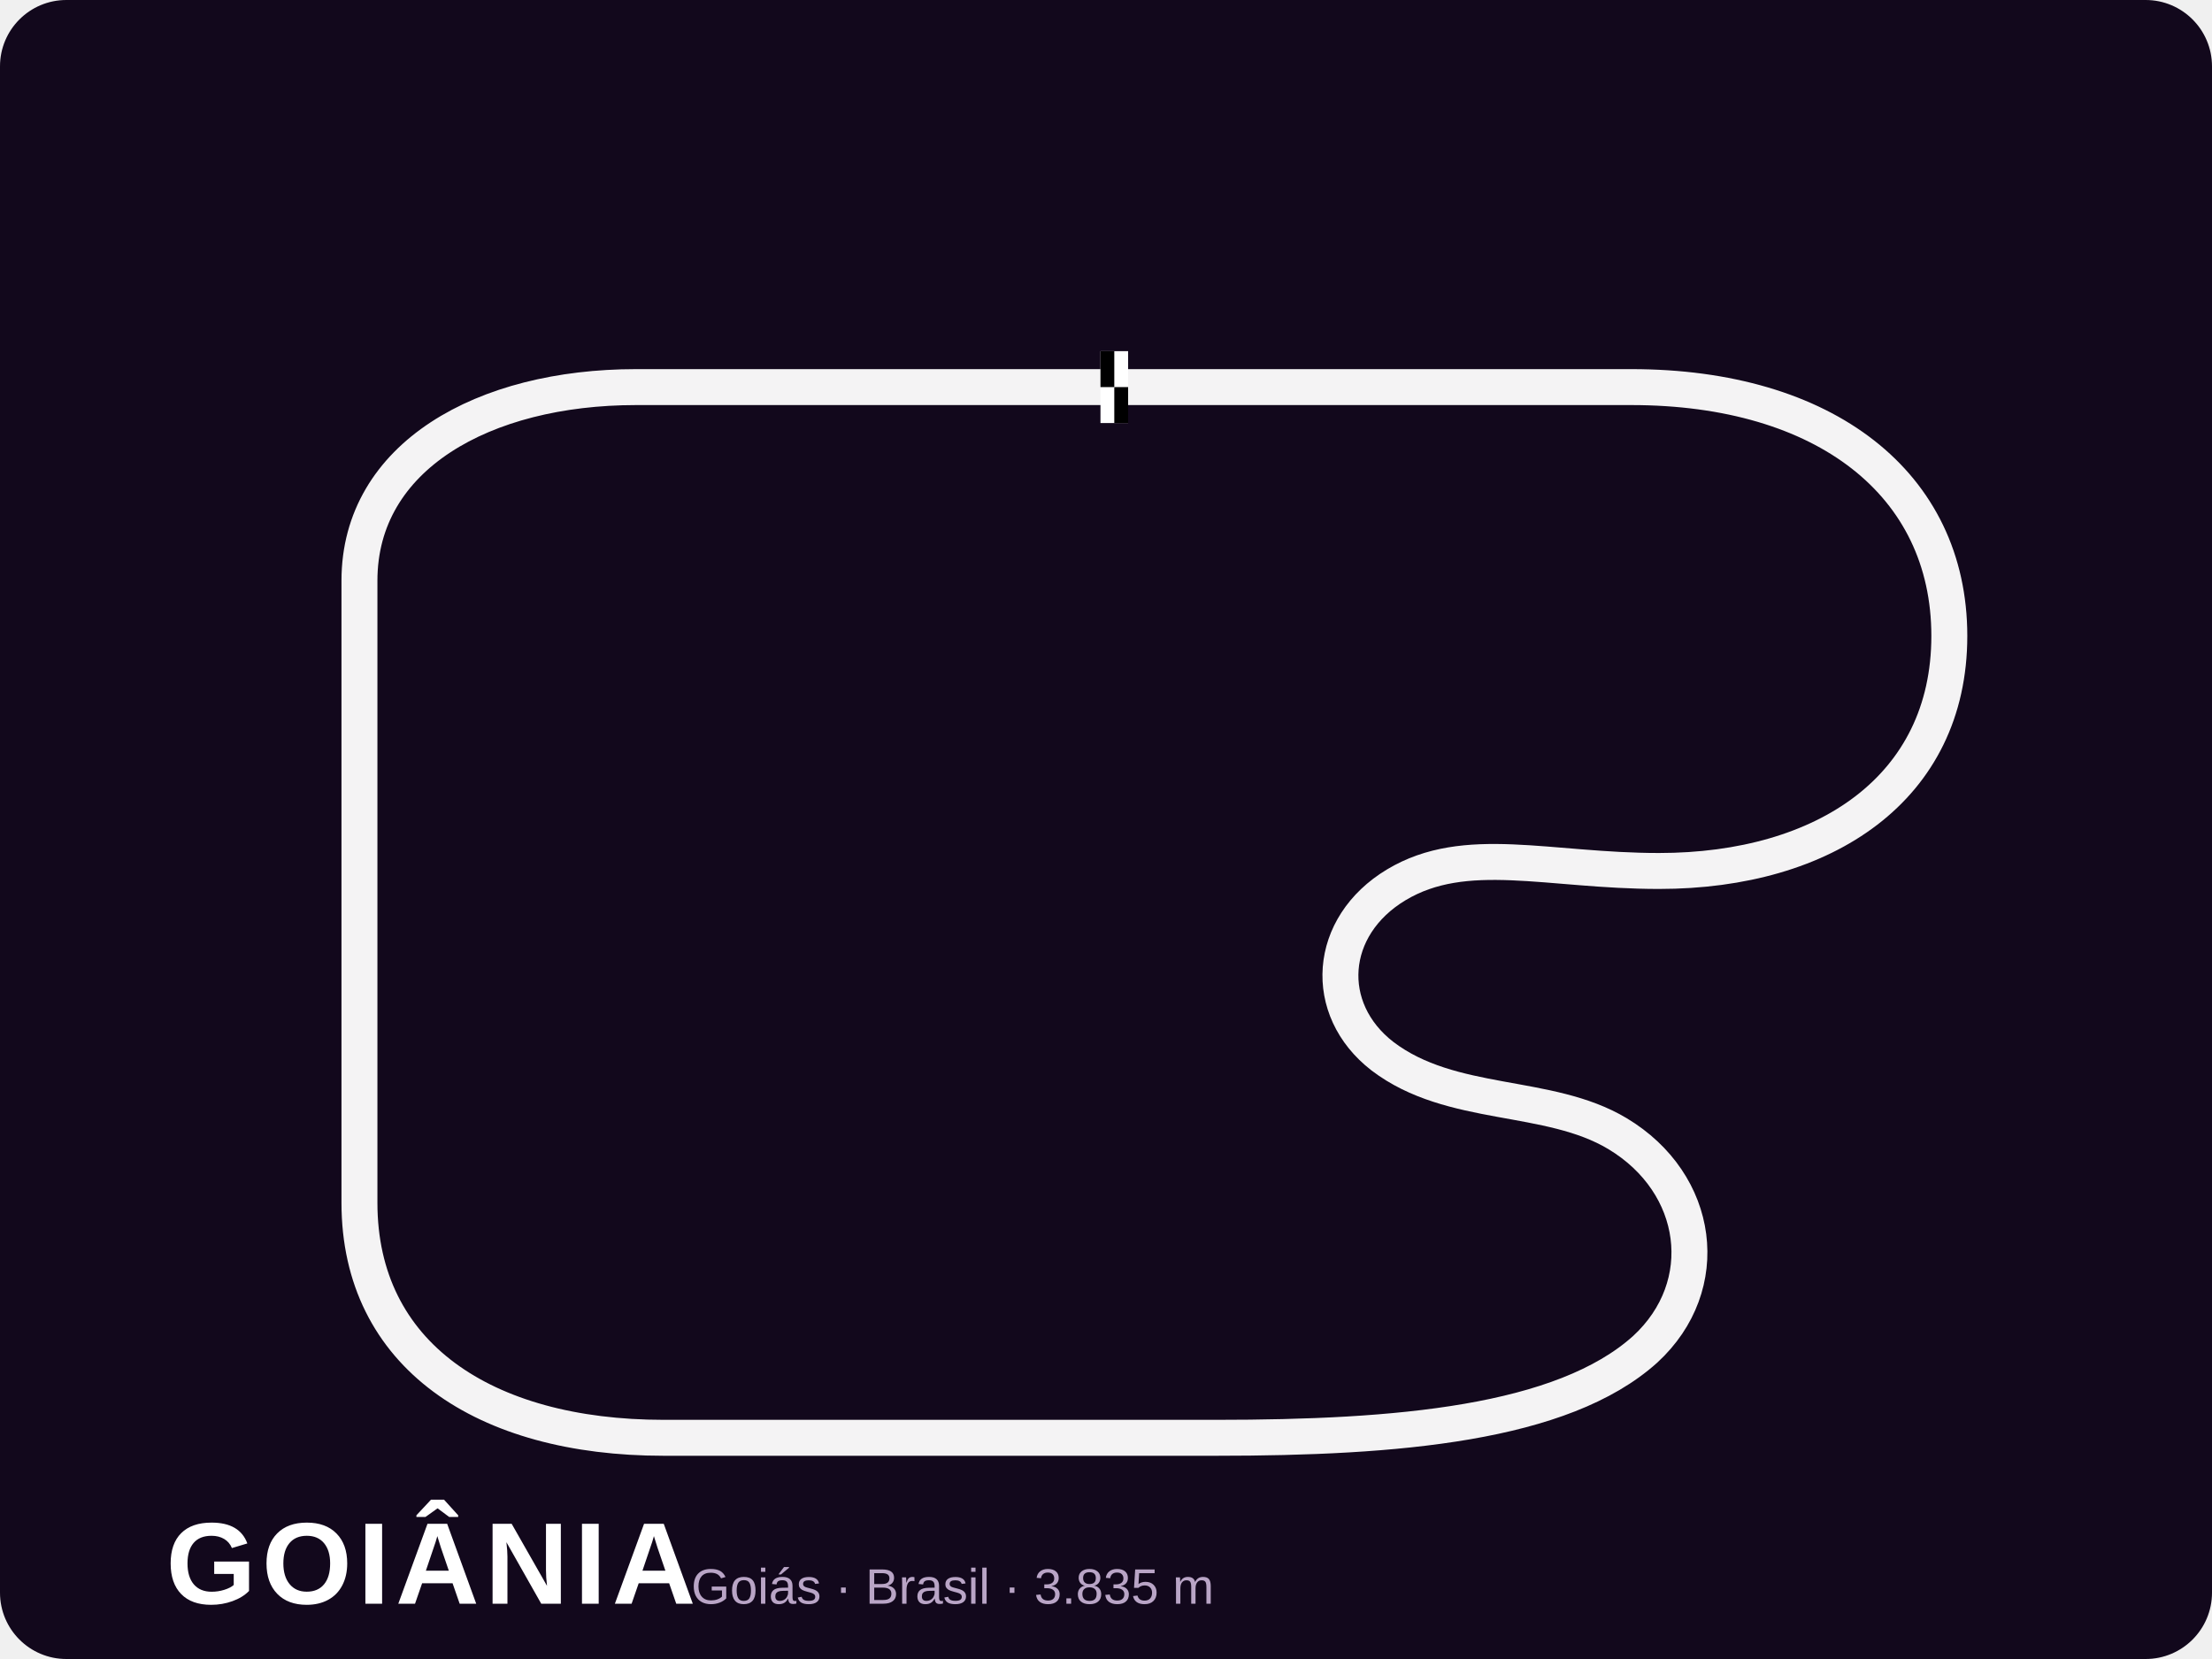
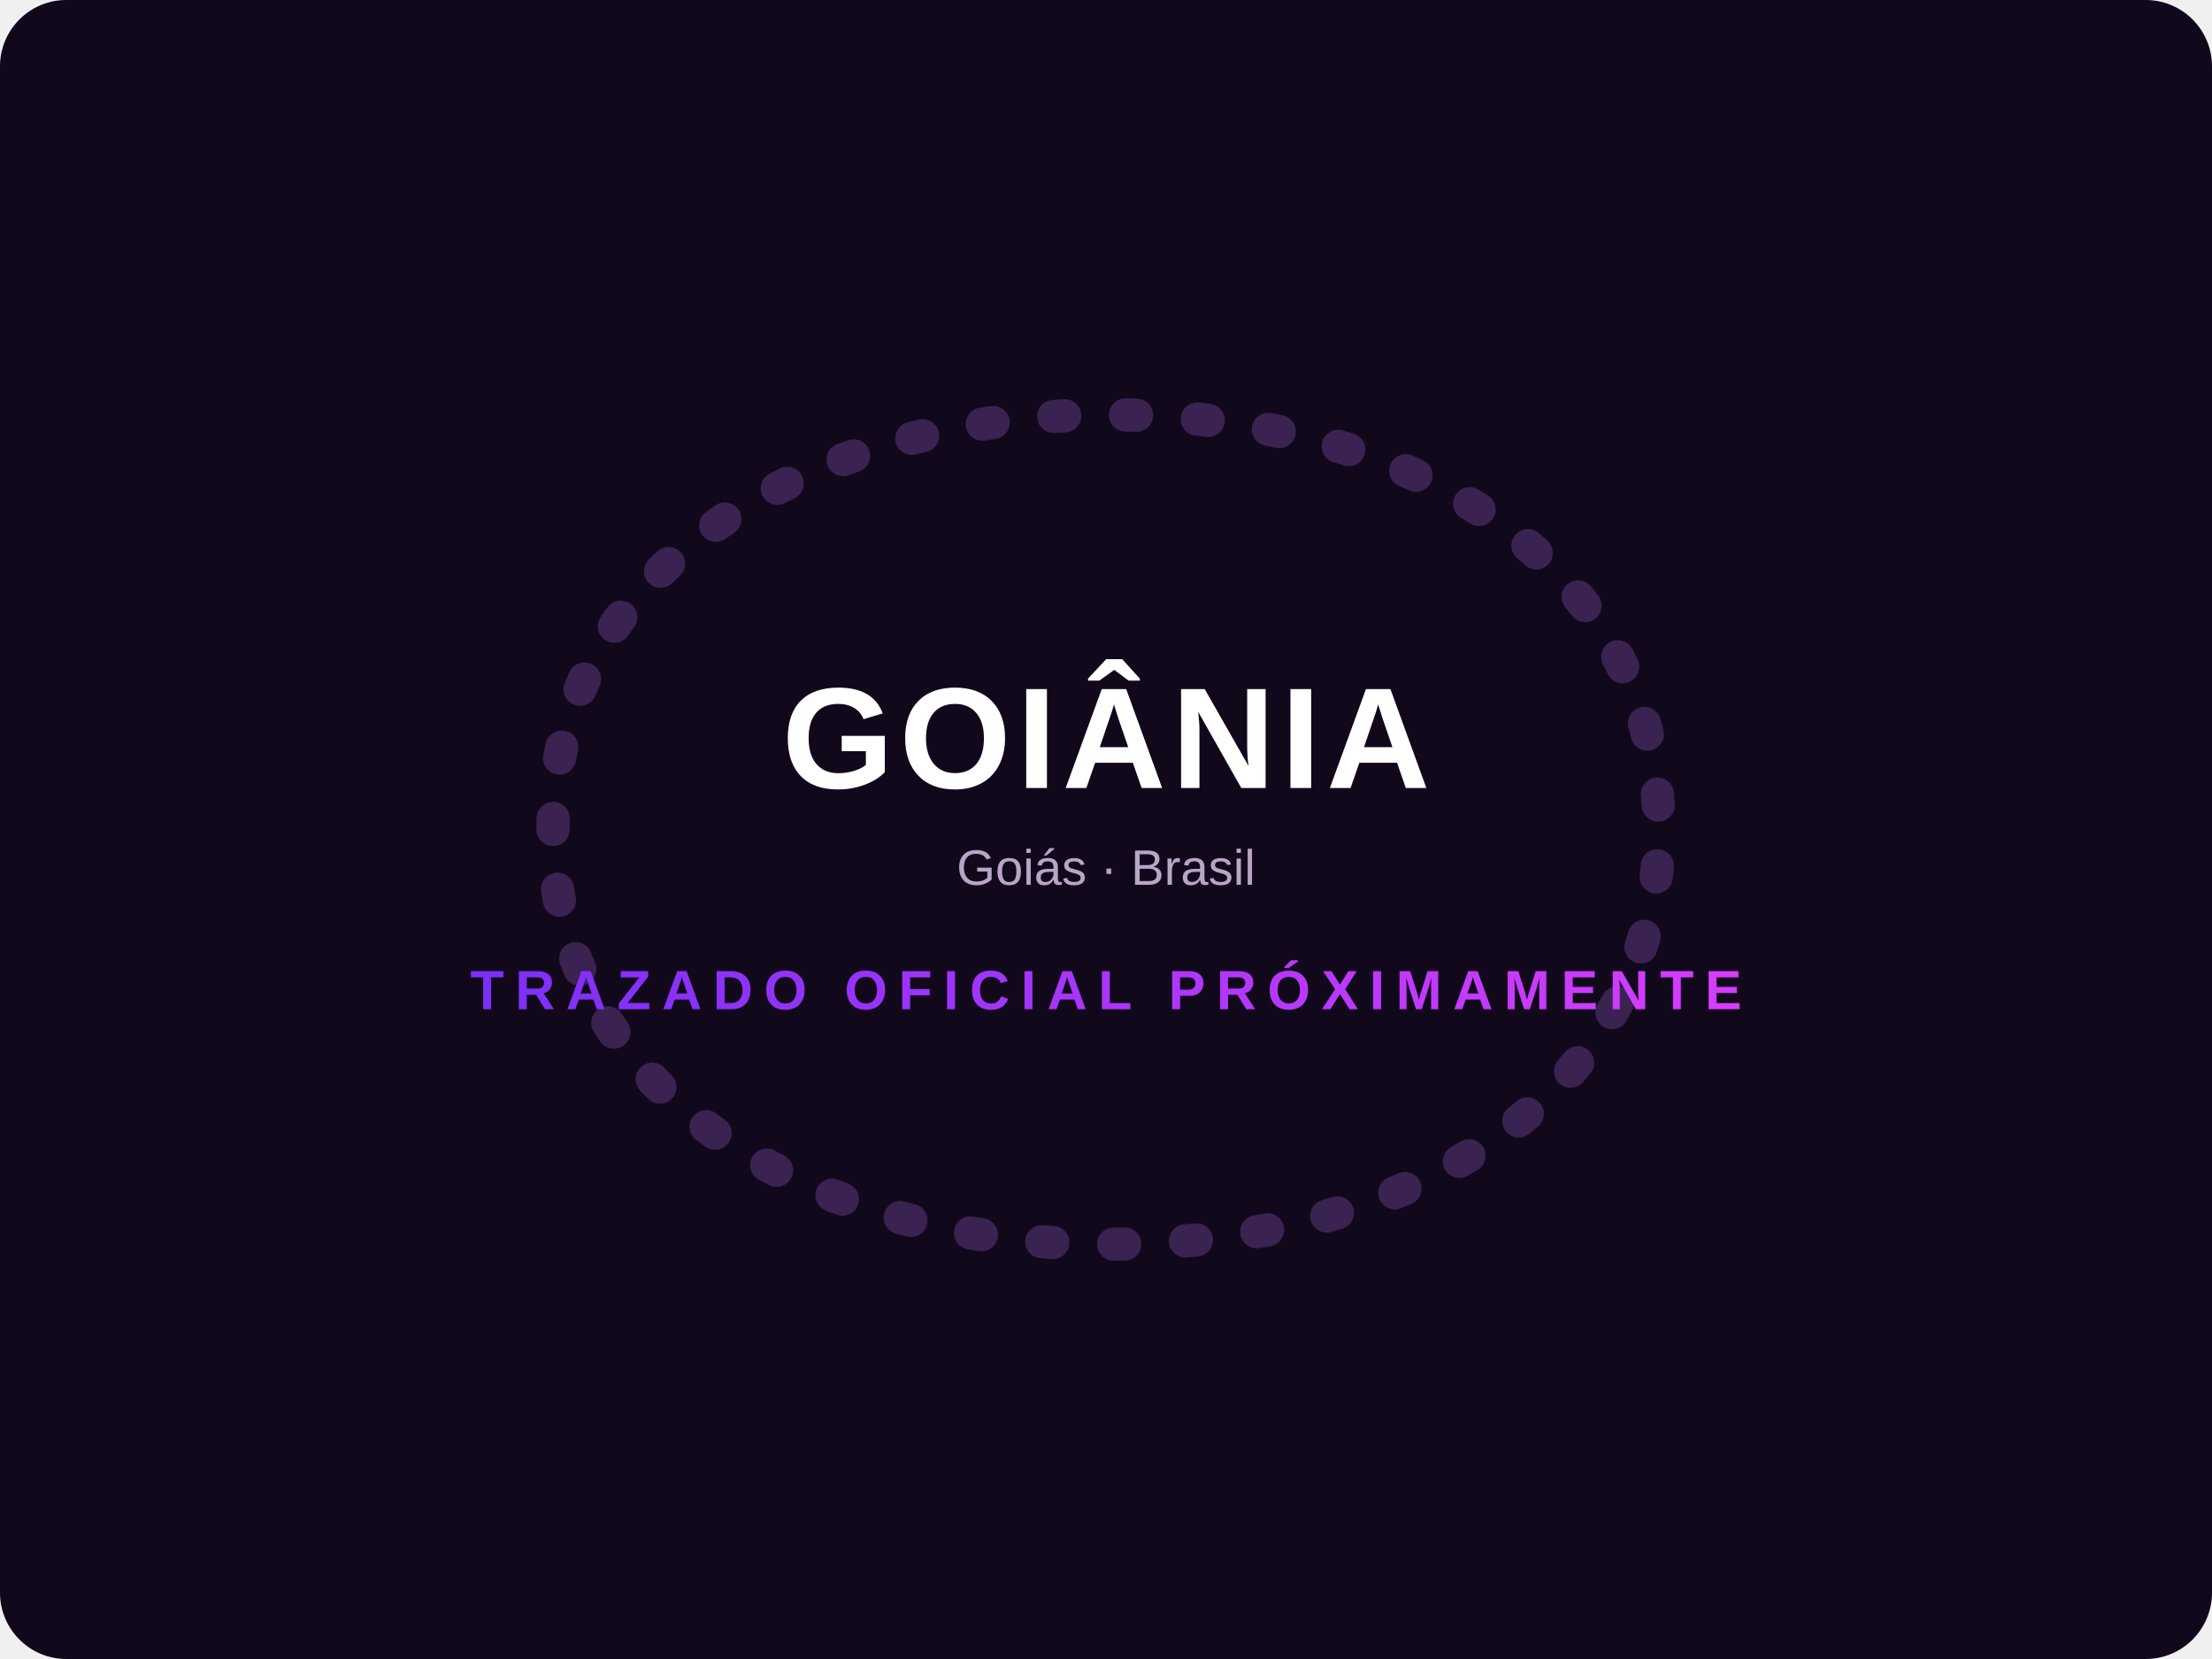
<svg xmlns="http://www.w3.org/2000/svg" viewBox="0 0 800 600">
  <defs>
    <linearGradient id="g" x1="0" y1="0" x2="1" y2="0">
      <stop offset="0" stop-color="#7b2ff7" />
      <stop offset="1" stop-color="#d63dfc" />
    </linearGradient>
  </defs>
  <rect width="800" height="600" rx="24" fill="#12081c" />
-   <path d="M 130 210            C 130 165 175 140 230 140            L 590 140            C 660 140 705 175 705 230            C 705 285 660 315 600 315            C 560 315 530 305 505 320            C 480 335 478 365 500 382            C 525 401 560 395 585 410            C 615 428 620 465 595 488            C 565 515 505 520 440 520            L 240 520            C 175 520 130 490 130 435            L 130 210 Z" fill="none" stroke="#ffffff" stroke-width="13" stroke-linecap="round" stroke-linejoin="round" opacity=".95" />
-   <path d="M 230 140 L 590 140" fill="none" stroke="url(#g)" stroke-width="13" stroke-linecap="round" />
-   <rect x="398" y="127" width="10" height="26" fill="#ffffff" />
-   <rect x="398" y="127" width="5" height="13" fill="#000000" />
-   <rect x="403" y="140" width="5" height="13" fill="#000000" />
-   <text x="60" y="580" font-family="Barlow Condensed, Arial Narrow, Arial, sans-serif" font-weight="700" font-size="42" fill="#ffffff" letter-spacing="2">GOIÂNIA</text>
-   <text x="250" y="580" font-family="Barlow, Arial, sans-serif" font-size="18" fill="#b9a5c6">Goiás · Brasil · 3.835 m</text>
+   <path d="M 200 300 C 200 200 300 150 400 150 C 520 150 600 210 600 300 C 600 390 520 450 400 450 C 300 450 200 400 200 300 Z" fill="none" stroke="#3a2350" stroke-width="12" stroke-dasharray="4 22" stroke-linecap="round" />
+   <text x="400" y="285" text-anchor="middle" font-family="Barlow Condensed, Arial Narrow, Arial, sans-serif" font-weight="700" font-size="52" fill="#ffffff" letter-spacing="2">GOIÂNIA</text>
+   <text x="400" y="320" text-anchor="middle" font-family="Barlow, Arial, sans-serif" font-size="18" fill="#b9a5c6">Goiás · Brasil</text>
+   <text x="400" y="365" text-anchor="middle" font-family="Barlow Condensed, Arial Narrow, Arial, sans-serif" font-weight="700" font-size="20" fill="url(#g)" letter-spacing="4">TRAZADO OFICIAL PRÓXIMAMENTE</text>
</svg>
